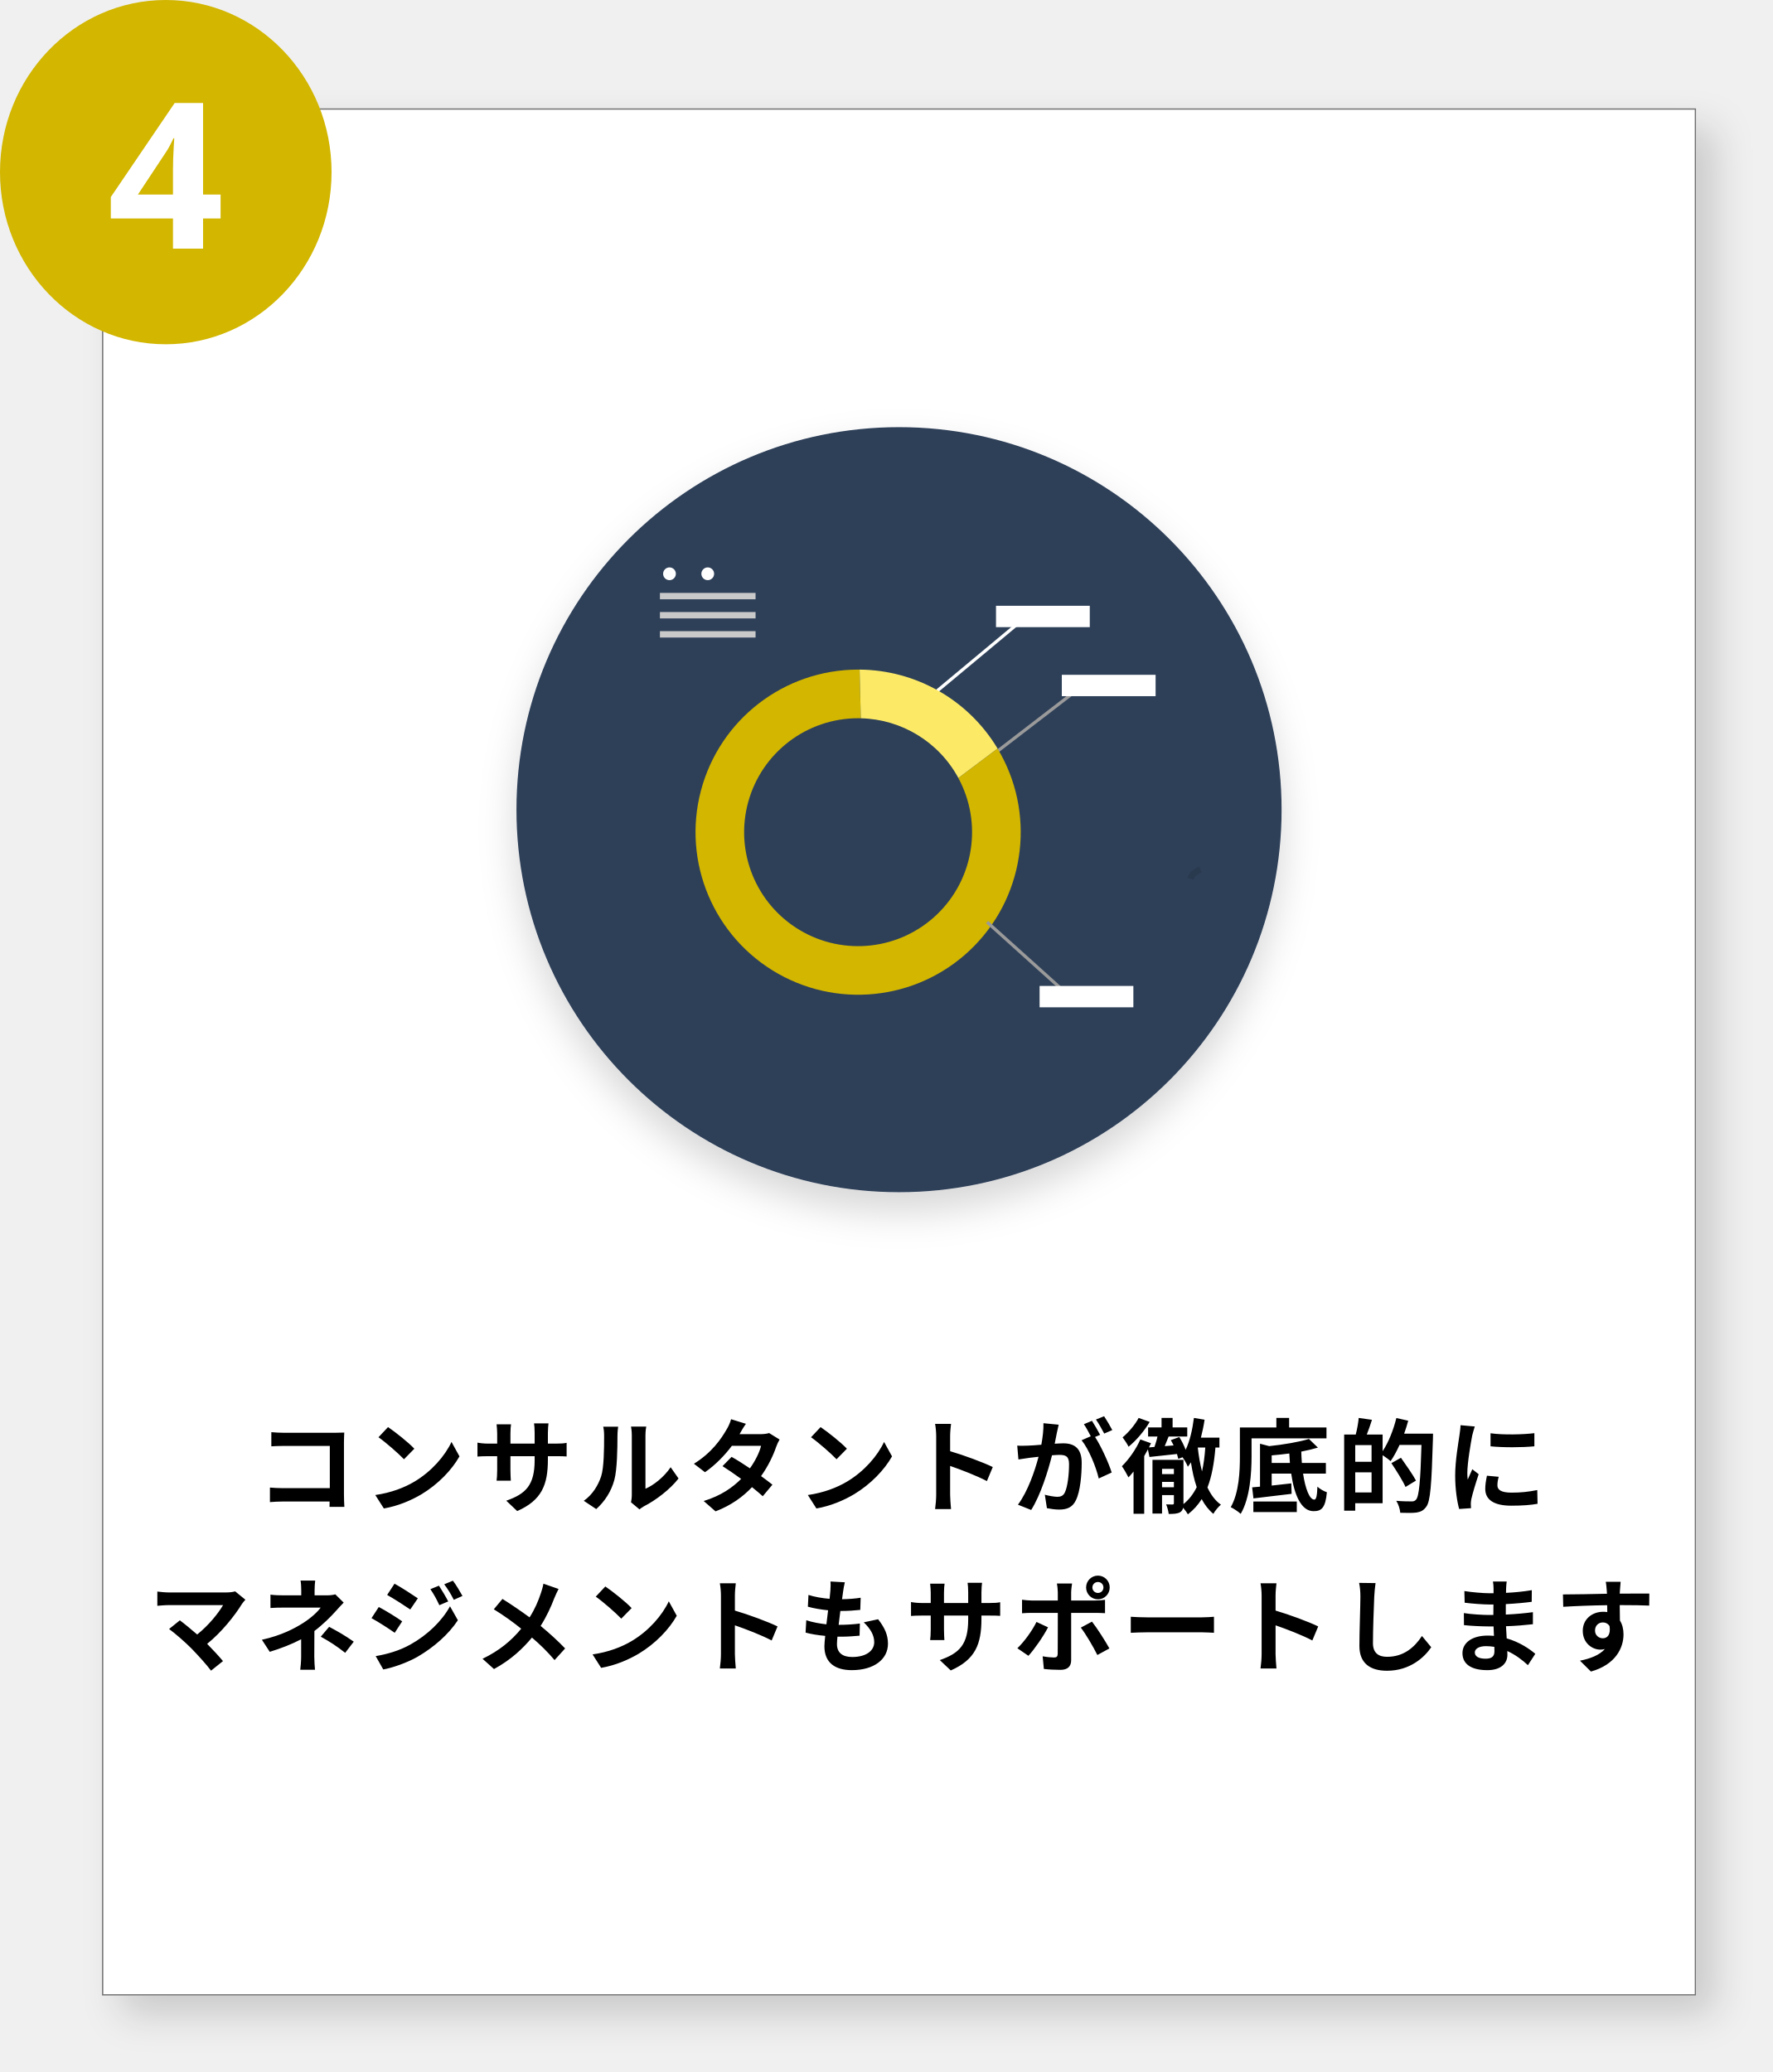
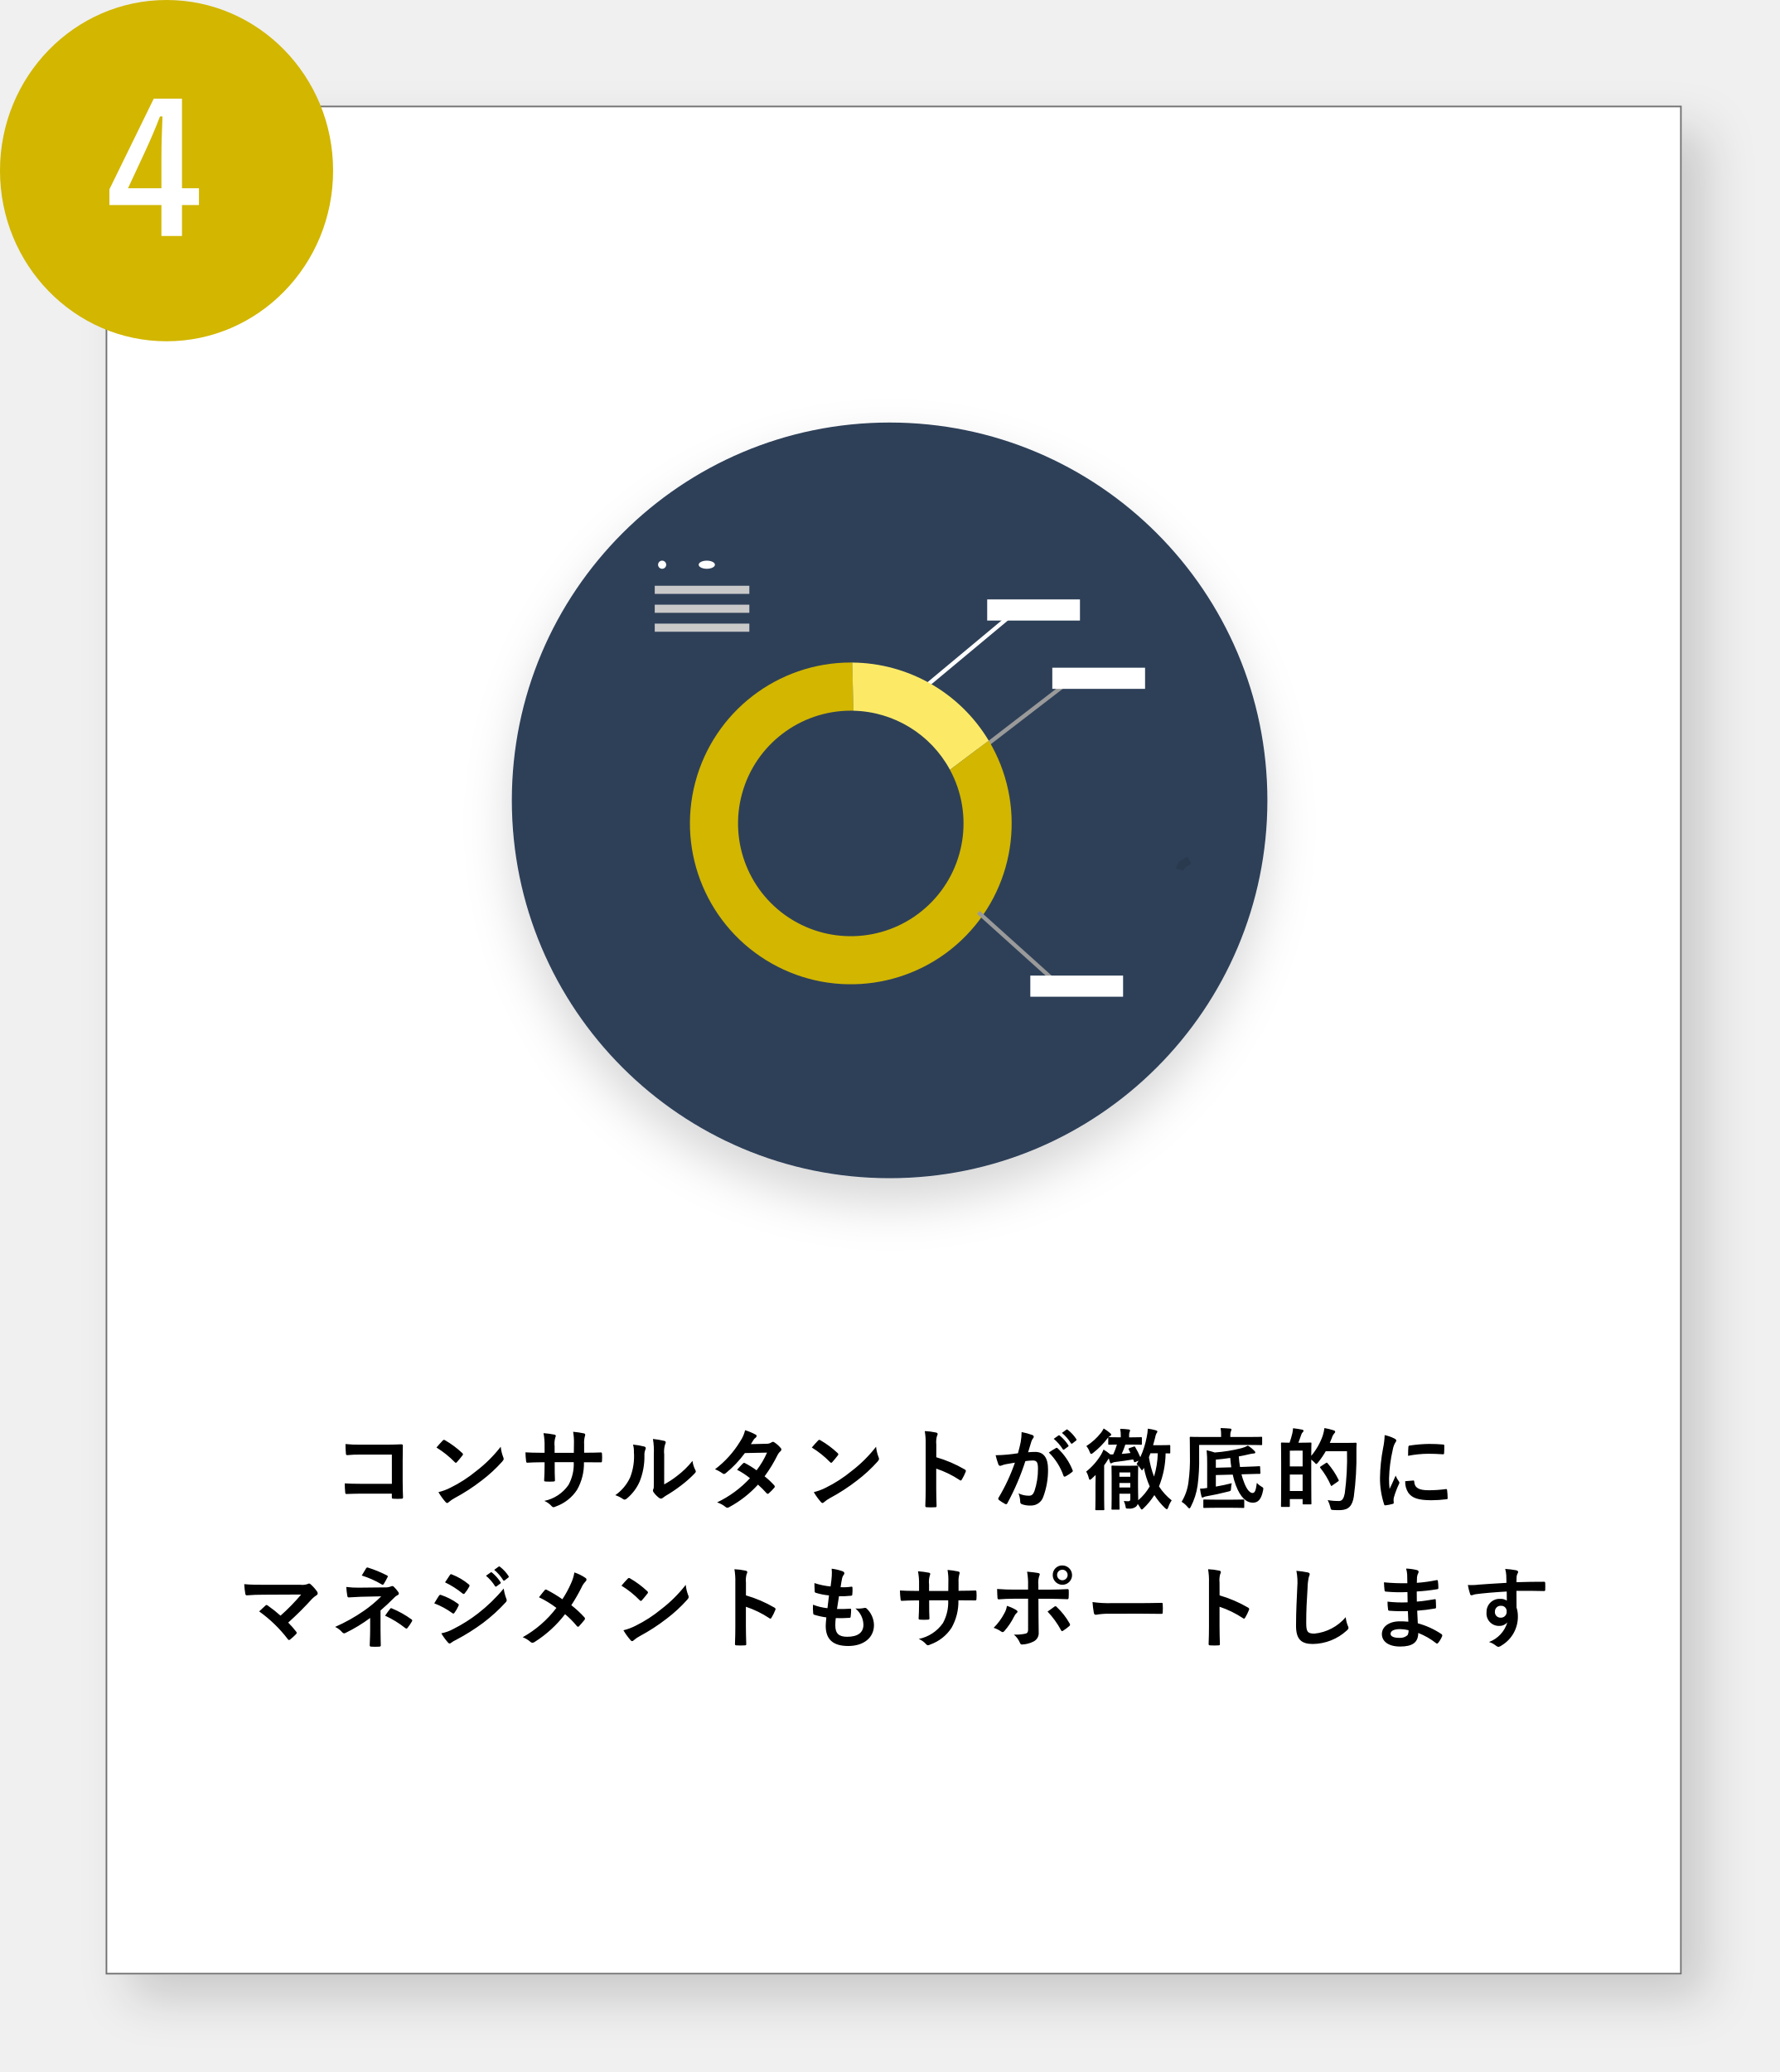
- <svg xmlns="http://www.w3.org/2000/svg" width="278" height="325" viewBox="0 0 278 325">
+ <svg xmlns="http://www.w3.org/2000/svg" width="219" height="255" viewBox="0 0 219 255">
  <defs>
-     <filter id="長方形_2176" x="10" y="11" width="268" height="314" filterUnits="userSpaceOnUse">
+     <filter id="長方形_2176" x="7" y="7" width="212" height="248" filterUnits="userSpaceOnUse">
      <feOffset dx="3" dy="3" input="SourceAlpha" />
      <feGaussianBlur stdDeviation="3" result="blur" />
      <feFlood flood-opacity="0.161" />
      <feComposite operator="in" in2="blur" />
      <feComposite in="SourceGraphic" />
    </filter>
-     <filter id="長方形_2125" x="72" y="61" width="138" height="138" filterUnits="userSpaceOnUse">
+     <filter id="長方形_2125" x="54" y="46" width="111" height="111" filterUnits="userSpaceOnUse">
      <feOffset dy="3" input="SourceAlpha" />
      <feGaussianBlur stdDeviation="3" result="blur-2" />
      <feFlood flood-opacity="0.161" />
      <feComposite operator="in" in2="blur-2" />
      <feComposite in="SourceGraphic" />
    </filter>
  </defs>
-   <g id="グループ_468" data-name="グループ 468" transform="translate(-3680 -3235)">
-     <g transform="matrix(1, 0, 0, 1, 3680, 3235)" filter="url(#長方形_2176)">
-       <g id="長方形_2176-2" data-name="長方形 2176" transform="translate(16 17)" fill="#fff" stroke="#707070" stroke-width="0.2">
-         <rect width="250" height="296" stroke="none" />
-         <rect x="0.1" y="0.1" width="249.8" height="295.8" fill="none" />
+   <g id="グループ_492" data-name="グループ 492" transform="translate(-921 -6132)">
+     <g transform="matrix(1, 0, 0, 1, 921, 6132)" filter="url(#長方形_2176)">
+       <g id="長方形_2176-2" data-name="長方形 2176" transform="translate(13 13)" fill="#fff" stroke="#707070" stroke-width="0.2">
+         <rect width="194" height="230" stroke="none" />
+         <rect x="0.1" y="0.1" width="193.8" height="229.8" fill="none" />
      </g>
    </g>
-     <g transform="matrix(1, 0, 0, 1, 3680, 3235)" filter="url(#長方形_2125)">
-       <rect id="長方形_2125-2" data-name="長方形 2125" width="120" height="120" rx="60" transform="translate(81 67)" fill="#2f3f59" />
+     <g transform="matrix(1, 0, 0, 1, 921, 6132)" filter="url(#長方形_2125)">
+       <rect id="長方形_2125-2" data-name="長方形 2125" width="93" height="93" rx="46.5" transform="translate(63 52)" fill="#2f3f59" />
    </g>
-     <g id="グループ_463" data-name="グループ 463" transform="translate(3680 3235)">
-       <ellipse id="楕円形_205" data-name="楕円形 205" cx="26" cy="27" rx="26" ry="27" transform="translate(0 0)" fill="#d2b600" />
+     <g id="グループ_463" data-name="グループ 463" transform="translate(921.237 6132)">
+       <ellipse id="楕円形_205" data-name="楕円形 205" cx="20.5" cy="21" rx="20.5" ry="21" transform="translate(-0.237)" fill="#d2b600" />
    </g>
-     <text id="_4" data-name="4" transform="translate(3706 3274)" fill="#fff" font-size="32" font-family="YuGo-Bold, YuGothic" font-weight="700" letter-spacing="0.12em">
-       <tspan x="-9.168" y="0">4</tspan>
-     </text>
-     <text id="コンサルタントが徹底的に_マネジメントもサポートします" data-name="コンサルタントが徹底的に マネジメントもサポートします" transform="translate(3821 3471)" font-size="16" font-family="YuGo-Bold, YuGothic" font-weight="700" letter-spacing="0.06em">
-       <tspan x="-100.96" y="0">コンサルタントが徹底的に</tspan>
-       <tspan x="-117.76" y="25">マネジメントもサポートします</tspan>
-     </text>
-     <path id="パス_1823" data-name="パス 1823" d="M347.5,503.86" transform="translate(3461.889 2855.718)" fill="none" stroke="#f2f2f2" stroke-miterlimit="10" stroke-width="2" />
-     <path id="パス_1824" data-name="パス 1824" d="M333.5,502.86" transform="translate(3474.457 2856.597)" fill="none" stroke="#f2f2f2" stroke-miterlimit="10" stroke-width="2" />
-     <path id="パス_1858" data-name="パス 1858" d="M911.175,601.24a7.455,7.455,0,0,0-1,.586.814.814,0,0,0-.132.108,1,1,0,0,0-.081.107,2,2,0,0,0-.341.681" transform="translate(2957.102 2770.129)" fill="none" stroke="#000" stroke-miterlimit="10" stroke-width="1" opacity="0.1" />
-     <path id="パス_1860" data-name="パス 1860" d="M268.445,254.4c-.121,0-.243,0-.365,0a15.373,15.373,0,1,0,13.529,8.058l-12.728,9.565Z" transform="translate(3549.005 3088.583)" fill="none" />
-     <line id="線_591" data-name="線 591" x1="13.944" y2="11.62" transform="translate(3826.683 3331.996)" fill="none" stroke="#fff" stroke-miterlimit="10" stroke-width="0.5" />
-     <line id="線_590" data-name="線 590" y1="11.62" x2="15.106" transform="translate(3834.817 3342.454)" fill="none" stroke="#9a9a9a" stroke-miterlimit="10" stroke-width="0.5" />
-     <rect id="長方形_2180" data-name="長方形 2180" width="14.707" height="3.351" transform="translate(3846.532 3340.846)" fill="#fff" />
-     <rect id="長方形_2181" data-name="長方形 2181" width="14.707" height="3.351" transform="translate(3836.209 3330.019)" fill="#fff" />
-     <path id="パス_1861" data-name="パス 1861" d="M252.9,230.393a17.874,17.874,0,1,1-15.72-9.364c.142,0,.283,0,.424.005l-.189-7.635c-.078,0-.156,0-.235,0a25.5,25.5,0,1,0,21.869,12.376Z" transform="translate(3577.399 3126.63)" fill="#d2b600" />
-     <path id="パス_1862" data-name="パス 1862" d="M365.371,230.406l6.149-4.621a25.489,25.489,0,0,0-21.634-12.373l.189,7.635A17.869,17.869,0,0,1,365.371,230.406Z" transform="translate(3464.93 3126.617)" fill="#fcea67" />
-     <line id="線_595" data-name="線 595" x2="11.62" y2="10.458" transform="translate(3834.817 3379.637)" fill="none" stroke="#9a9a9a" stroke-miterlimit="10" stroke-width="0.5" />
-     <rect id="長方形_2201" data-name="長方形 2201" width="14.707" height="3.351" transform="translate(3843.046 3389.649)" fill="#fff" />
-     <line id="線_596" data-name="線 596" x2="15" transform="translate(3783.5 3328.5)" fill="none" stroke="#c9c9c9" stroke-width="1" />
-     <line id="線_597" data-name="線 597" x2="15" transform="translate(3783.5 3331.5)" fill="none" stroke="#c9c9c9" stroke-width="1" />
-     <line id="線_598" data-name="線 598" x2="15" transform="translate(3783.5 3334.5)" fill="none" stroke="#c9c9c9" stroke-width="1" />
-     <circle id="楕円形_280" data-name="楕円形 280" cx="1" cy="1" r="1" transform="translate(3784 3324)" fill="#fff" />
-     <circle id="楕円形_281" data-name="楕円形 281" cx="1" cy="1" r="1" transform="translate(3790 3324)" fill="#fff" />
+     <path id="パス_1946" data-name="パス 1946" d="M3.4-16.852H-.077L-5.533-5.7v1.936h6.4V.044H3.4V-3.762h2.09V-5.83H3.4ZM.869-5.83H-3.245l2.068-4.444c.682-1.474,1.32-2.948,1.87-4.4H1C.935-12.98.869-11.308.869-9.526Z" transform="translate(940 6161)" fill="#fff" />
+     <path id="パス_1942" data-name="パス 1942" d="M-61.765-2.387h-3.773c-.869,0-1.507-.022-2.024-.055A10.429,10.429,0,0,0-67.507-1.3c.011.121.055.165.154.165.528-.011,1.111-.044,1.8-.044h3.784v.44c0,.165.033.176.209.187a7.107,7.107,0,0,0,.968,0c.154-.011.2-.044.2-.154-.011-.308-.044-1.188-.044-1.991V-5.324c0-.583.022-1.155.022-1.738.011-.143-.044-.187-.22-.187-.583.022-1.166.044-1.738.044h-3.267a15.736,15.736,0,0,1-1.837-.077c0,.363.022.88.055,1.177,0,.132.044.187.165.187a15.139,15.139,0,0,1,1.65-.066h3.839Zm5.489-4.466A11.644,11.644,0,0,1-54.032-5.06c.055.055.1.088.143.088s.077-.033.132-.088c.154-.165.517-.605.682-.825a.237.237,0,0,0,.066-.143c0-.044-.033-.088-.1-.154a11.47,11.47,0,0,0-2.1-1.562.293.293,0,0,0-.143-.055.206.206,0,0,0-.154.088C-55.715-7.491-56.034-7.15-56.276-6.853Zm.242,5.489a7.622,7.622,0,0,0,.88,1.221.285.285,0,0,0,.187.121.3.3,0,0,0,.2-.11,3.8,3.8,0,0,1,.737-.506A23.651,23.651,0,0,0-50.71-2.794a17.98,17.98,0,0,0,2.53-2.332c.121-.143.176-.231.176-.33a.538.538,0,0,0-.055-.209,4.91,4.91,0,0,1-.308-1.287A16.526,16.526,0,0,1-51.381-3.96a16.3,16.3,0,0,1-3.168,2.046A6.627,6.627,0,0,1-56.034-1.364ZM-38.1-6.215V-7.26a3.029,3.029,0,0,1,.088-.968.589.589,0,0,0,.044-.2c0-.088-.044-.143-.2-.176a10.224,10.224,0,0,0-1.287-.187,7.312,7.312,0,0,1,.1,1.507L-39.369-6.2h-2.365v-.8a2.756,2.756,0,0,1,.077-1.056.747.747,0,0,0,.066-.231c0-.077-.044-.132-.165-.154A10.679,10.679,0,0,0-43.1-8.624a7.645,7.645,0,0,1,.132,1.617v.8h-.33c-.847,0-1.562-.022-2.024-.055a9.87,9.87,0,0,0,.077,1.067c.011.143.044.209.132.209.341-.022,1.221-.055,1.815-.055h.33v.418c0,.693-.022,1.232-.055,1.8-.011.121.055.143.2.154a6.787,6.787,0,0,0,.946,0c.121-.011.2-.033.187-.154-.033-.583-.033-1.177-.033-1.826v-.4h2.343a5.323,5.323,0,0,1-.649,2.805A4.776,4.776,0,0,1-43-.286a2.539,2.539,0,0,1,.913.66c.088.088.143.121.209.121a.923.923,0,0,0,.308-.1,5.182,5.182,0,0,0,2.6-2.046,6.542,6.542,0,0,0,.847-3.388h.451c.539,0,1.21.011,1.584.011.154.011.176-.033.187-.176a5.729,5.729,0,0,0,0-.869c-.011-.121-.022-.187-.154-.176-.506.022-1.122.033-1.661.033Zm9.856.22a3.044,3.044,0,0,1,.1-1.221.7.7,0,0,0,.088-.275c0-.088-.055-.154-.2-.187a10.5,10.5,0,0,0-1.375-.231A8.783,8.783,0,0,1-29.524-6v3.443c0,.561.011.693-.066.836a.338.338,0,0,0-.044.165.439.439,0,0,0,.1.231,3.176,3.176,0,0,0,.66.671.469.469,0,0,0,.231.088.349.349,0,0,0,.22-.088,3.653,3.653,0,0,1,.319-.231A18.267,18.267,0,0,0-26.147-2.2a13.9,13.9,0,0,0,1.628-1.441c.121-.121.165-.2.165-.275A.548.548,0,0,0-24.42-4.1a3.171,3.171,0,0,1-.341-1.111,10.556,10.556,0,0,1-1.925,1.87,11.183,11.183,0,0,1-1.562,1.023Zm-3.839-1.221a2.959,2.959,0,0,1,.11.924,7.167,7.167,0,0,1-.462,3.113A5.461,5.461,0,0,1-34.265-.99a3.9,3.9,0,0,1,.935.462.374.374,0,0,0,.209.088.5.5,0,0,0,.286-.143,5.667,5.667,0,0,0,1.562-2.068,8.233,8.233,0,0,0,.594-3.234,1.587,1.587,0,0,1,.132-.748c.066-.154.044-.286-.143-.341A8.893,8.893,0,0,0-32.087-7.216Zm14.509-.055c.187-.286.253-.4.341-.55a.919.919,0,0,1,.231-.231.3.3,0,0,0,.132-.22A.193.193,0,0,0-17-8.448a6.927,6.927,0,0,0-1.287-.539,4.058,4.058,0,0,1-.594,1.353A12.272,12.272,0,0,1-21.989-4.18a4.583,4.583,0,0,1,.924.506.252.252,0,0,0,.176.077.394.394,0,0,0,.22-.1,13.283,13.283,0,0,0,2.354-2.475l2.728-.055a10.6,10.6,0,0,1-1.287,2.178,11.029,11.029,0,0,0-1.419-.88.286.286,0,0,0-.11-.044.208.208,0,0,0-.143.077c-.253.231-.484.517-.726.781A9.2,9.2,0,0,1-17.688-3.08,13.339,13.339,0,0,1-21.736-.1a3.125,3.125,0,0,1,1.045.561.33.33,0,0,0,.209.1.6.6,0,0,0,.275-.1A13.405,13.405,0,0,0-16.7-2.288a12.191,12.191,0,0,1,1.067,1.067.191.191,0,0,0,.121.066.229.229,0,0,0,.132-.055A6.761,6.761,0,0,0-14.7-1.9a.213.213,0,0,0,.066-.143A.217.217,0,0,0-14.7-2.2a9.779,9.779,0,0,0-1.188-1.111,17.169,17.169,0,0,0,1.617-2.662,1.38,1.38,0,0,1,.33-.418.282.282,0,0,0,.121-.209.269.269,0,0,0-.088-.2,3.564,3.564,0,0,0-.748-.671.379.379,0,0,0-.2-.088.322.322,0,0,0-.187.077,1.076,1.076,0,0,1-.6.165Zm7.5.418A11.644,11.644,0,0,1-7.832-5.06c.055.055.1.088.143.088s.077-.033.132-.088c.154-.165.517-.605.682-.825a.237.237,0,0,0,.066-.143c0-.044-.033-.088-.1-.154a11.47,11.47,0,0,0-2.1-1.562A.293.293,0,0,0-9.152-7.8a.206.206,0,0,0-.154.088C-9.515-7.491-9.834-7.15-10.076-6.853Zm.242,5.489a7.622,7.622,0,0,0,.88,1.221.285.285,0,0,0,.187.121.3.3,0,0,0,.2-.11,3.8,3.8,0,0,1,.737-.506A23.651,23.651,0,0,0-4.51-2.794,17.98,17.98,0,0,0-1.98-5.126c.121-.143.176-.231.176-.33a.538.538,0,0,0-.055-.209,4.91,4.91,0,0,1-.308-1.287A16.526,16.526,0,0,1-5.181-3.96,16.3,16.3,0,0,1-8.349-1.914,6.627,6.627,0,0,1-9.834-1.364ZM5.247-7.227a2.865,2.865,0,0,1,.077-1.034.579.579,0,0,0,.088-.253c0-.088-.055-.154-.209-.187a8.119,8.119,0,0,0-1.375-.176,8.393,8.393,0,0,1,.11,1.628v5.412c0,.7-.011,1.353-.044,2.167,0,.132.055.165.209.165a7.269,7.269,0,0,0,.979,0c.154,0,.209-.033.2-.165-.022-.792-.044-1.441-.044-2.156V-4.257A12.183,12.183,0,0,1,8.129-2.849a.169.169,0,0,0,.121.055c.055,0,.1-.044.143-.121a6.465,6.465,0,0,0,.473-.957c.055-.143,0-.22-.121-.286a15.516,15.516,0,0,0-3.5-1.5Zm14.454-.7a5.458,5.458,0,0,1,1.111,1.276A.115.115,0,0,0,21-6.622l.462-.341a.111.111,0,0,0,.033-.176,5.063,5.063,0,0,0-1.045-1.177c-.066-.055-.11-.066-.165-.022Zm1.012-.726a5.2,5.2,0,0,1,1.1,1.265A.113.113,0,0,0,22-7.359l.44-.341a.127.127,0,0,0,.033-.2,4.594,4.594,0,0,0-1.045-1.133c-.066-.055-.1-.066-.165-.022ZM15.3-6.149c-.429.066-.836.121-1.3.165-.484.044-.968.077-1.452.077a10.05,10.05,0,0,0,.341,1.133.241.241,0,0,0,.352.143,3.232,3.232,0,0,1,.605-.176c.3-.055.649-.121,1.078-.187A23.2,23.2,0,0,1,12.914-.682a.2.2,0,0,0-.044.121.226.226,0,0,0,.088.165,5,5,0,0,0,.759.484A.18.18,0,0,0,14-.011a30.379,30.379,0,0,0,2.211-5.17,7.286,7.286,0,0,1,.924-.077c.484,0,.627.242.627,1.012a8.5,8.5,0,0,1-.429,2.739c-.176.451-.341.583-.7.583a2.927,2.927,0,0,1-1.265-.286,3.143,3.143,0,0,1,.209,1.023.294.294,0,0,0,.2.308,2.915,2.915,0,0,0,1.144.165A1.575,1.575,0,0,0,18.4-.748,9.372,9.372,0,0,0,19-4.191c0-1.408-.55-2.123-1.573-2.123a8.406,8.406,0,0,0-.88.044c.143-.462.253-.869.4-1.32a1.392,1.392,0,0,1,.22-.418.229.229,0,0,0,.077-.165.232.232,0,0,0-.176-.22,8.051,8.051,0,0,0-1.32-.363,7.487,7.487,0,0,1-.11,1.221C15.554-7.161,15.477-6.776,15.3-6.149Zm3.8-.088a7.446,7.446,0,0,1,1.8,2.849c.033.132.143.143.253.088a4.489,4.489,0,0,0,.825-.55.157.157,0,0,0,.044-.22A7.362,7.362,0,0,0,20.2-6.743c-.077-.077-.132-.1-.209-.055A9.328,9.328,0,0,0,19.1-6.237Zm10.142-.979c.847,0,1.122.022,1.188.022.11,0,.121-.011.121-.121v-.693c0-.11-.011-.121-.121-.121-.066,0-.341.022-1.188.022h-.264v-.2a1.218,1.218,0,0,1,.055-.451.469.469,0,0,0,.066-.2c0-.055-.066-.11-.176-.121a9.47,9.47,0,0,0-1.045-.077,3.828,3.828,0,0,1,.077.88v.165H27.72c-.847,0-1.122-.022-1.188-.022a.244.244,0,0,0-.1.011,1.434,1.434,0,0,1,.22-.165.172.172,0,0,0,.121-.154c0-.077-.055-.121-.143-.2A5.144,5.144,0,0,0,25.85-9.2a3.29,3.29,0,0,1-.319.517,7.356,7.356,0,0,1-1.815,1.65,2.226,2.226,0,0,1,.407.715c.066.165.11.253.187.253a.478.478,0,0,0,.242-.132,9.729,9.729,0,0,0,1.771-1.793l.1-.121a.273.273,0,0,0-.011.1v.693c0,.11.011.121.121.121.055,0,.3-.011.946-.022a8.628,8.628,0,0,1-.451,1.21C26.917-6,26.8-6,26.664-6L26.6-6.061a5.275,5.275,0,0,0-.77-.539,4.938,4.938,0,0,1-.286.594,7.722,7.722,0,0,1-1.848,2.112,2.713,2.713,0,0,1,.319.792c.044.154.077.22.132.22s.121-.044.231-.143c.165-.143.33-.3.484-.451-.011.418-.022.891-.022,1.243V-.616c0,.88-.022,1.3-.022,1.353,0,.11.011.121.121.121h.869c.11,0,.121-.011.121-.121,0-.055-.022-.473-.022-1.353V-4.664c.165-.231.319-.451.451-.671l.121-.187c.044.143.077.3.132.451.033.11.066.165.143.165a.313.313,0,0,0,.154-.066,1.052,1.052,0,0,1,.418-.11c.759-.088,1.441-.187,2.156-.308l.088.242c.044.11.066.132.209.066l.363-.154c-.077.143-.154.286-.242.429a2.234,2.234,0,0,1,.484.55c.088.132.132.2.187.2s.1-.077.176-.209a.386.386,0,0,1,.055-.088,10.275,10.275,0,0,0,.715,2.288A6.516,6.516,0,0,1,30.1-.363V-.484c0-.352-.022-.946-.022-1.452V-3.179c0-.836.022-1.265.022-1.331,0-.11-.011-.121-.121-.121-.077,0-.3.022-1,.022H27.929c-.7,0-.924-.022-1-.022-.11,0-.121.011-.121.121,0,.066.022.44.022,1.243V-.55c0,.814-.022,1.155-.022,1.221,0,.11.011.121.121.121h.759c.11,0,.121-.011.121-.121,0-.066-.022-.44-.022-1.243v-.594h1.342V-.55c0,.231-.055.308-.253.308a4.9,4.9,0,0,1-.55-.033,2.551,2.551,0,0,1,.209.638c.044.3.044.3.385.3a1.268,1.268,0,0,0,.913-.242.739.739,0,0,0,.209-.33,4.33,4.33,0,0,1,.286.44c.088.165.143.242.209.242s.121-.055.209-.143A8.714,8.714,0,0,0,32.087-1,9.11,9.11,0,0,0,33.407.605c.1.088.165.132.22.132s.11-.066.165-.22a3.371,3.371,0,0,1,.429-.869,7.092,7.092,0,0,1-1.562-1.716,11.363,11.363,0,0,0,.814-4.07c.286,0,.407.011.451.011.11,0,.121-.011.121-.121V-7.04c0-.11-.011-.121-.121-.121-.066,0-.308.022-1.122.022h-.869c.088-.319.176-.627.253-.946a1.558,1.558,0,0,1,.165-.517.417.417,0,0,0,.11-.22c0-.066-.077-.121-.2-.154a6.7,6.7,0,0,0-.979-.2,5.95,5.95,0,0,1-.132,1.012,10.5,10.5,0,0,1-.792,2.5,10.1,10.1,0,0,0-.627-1.243C29.678-7,29.656-7,29.546-6.963l-.517.176c-.121.044-.154.088-.088.2.066.132.143.264.209.407-.385.044-.748.088-1.078.11a9.912,9.912,0,0,0,.44-1.144Zm3.267,1.067a10.738,10.738,0,0,1-.462,2.871,11.283,11.283,0,0,1-.627-2.387c.066-.154.132-.319.187-.484ZM27.786-1.936v-.55h1.342v.55Zm1.342-1.848v.528H27.786v-.528Zm10.527.319,2.079-.055a9.31,9.31,0,0,0,.385,1.32c.561,1.485,1.287,2.134,2.09,2.134.616,0,1.023-.352,1.254-1.485.066-.341.066-.341-.231-.517A2.3,2.3,0,0,1,44.7-2.5c-.11.858-.22,1.243-.528,1.243-.286,0-.682-.352-1.023-1.254a8.34,8.34,0,0,1-.341-1.045l.77-.022c.968-.033,1.32-.033,1.43-.033s.132-.011.132-.121l-.033-.693c0-.121-.011-.132-.121-.132s-.462.044-1.43.066l-.924.033a12.787,12.787,0,0,1-.154-1.3c.451-.077.891-.176,1.309-.275a2.7,2.7,0,0,1,.55-.088c.11,0,.176-.066.176-.121,0-.077-.033-.121-.121-.209a4.007,4.007,0,0,0-.792-.638,3.5,3.5,0,0,1-.8.319,19.278,19.278,0,0,1-3.278.528,8.473,8.473,0,0,0-1-.275,14.933,14.933,0,0,1,.066,1.7V-1.87h-.066a4.4,4.4,0,0,1-.814.077,7.259,7.259,0,0,0,.176.946c.022.1.055.154.121.154a.278.278,0,0,0,.165-.066,1.563,1.563,0,0,1,.363-.1C39.3-.99,40.3-1.21,41.162-1.43c.341-.088.341-.077.363-.407a3.589,3.589,0,0,1,.088-.627c-.539.143-1.265.3-1.958.418Zm0-.9v-1c.583-.044,1.177-.121,1.771-.209q.05.611.132,1.155ZM37.6-7.172h6.171c1.034,0,1.4.022,1.463.022.11,0,.121-.011.121-.121v-.792c0-.1-.011-.11-.121-.11-.066,0-.429.022-1.463.022H41.437v-.242a1.116,1.116,0,0,1,.077-.473.514.514,0,0,0,.066-.209c0-.055-.066-.1-.176-.11-.374-.033-.759-.055-1.166-.066a4.519,4.519,0,0,1,.066.891v.209H38.038c-1.045,0-1.408-.022-1.474-.022-.11,0-.121.011-.121.11,0,.066.022.726.022,2.189a20.927,20.927,0,0,1-.176,3.245,6.068,6.068,0,0,1-.847,2.453,3.039,3.039,0,0,1,.737.638c.1.121.165.176.22.176s.1-.066.176-.209a8.306,8.306,0,0,0,.836-2.618A23.322,23.322,0,0,0,37.6-5.7ZM41.7.561c.946,0,1.265.022,1.331.022.11,0,.121-.011.121-.121v-.8c0-.11-.011-.121-.121-.121-.066,0-.385.022-1.331.022H39.567c-.946,0-1.265-.022-1.331-.022-.11,0-.121.011-.121.121v.8c0,.11.011.121.121.121.066,0,.385-.022,1.331-.022Zm8.118-8.008c.132-.341.253-.715.374-1.045a.61.61,0,0,1,.154-.242c.077-.066.1-.1.1-.176s-.055-.121-.154-.143c-.33-.066-.737-.132-1.133-.176a4.783,4.783,0,0,1-.088.627,11.136,11.136,0,0,1-.341,1.155c-.638,0-.869-.022-.935-.022-.11,0-.121.011-.121.121,0,.077.022.605.022,2.519v1.9c0,2.673-.022,3.19-.022,3.256,0,.121.011.132.121.132h.836c.121,0,.132-.011.132-.132V-.506h1.573V.022c0,.11.011.121.121.121H51.3c.11,0,.121-.011.121-.121,0-.066-.022-.55-.022-3.113V-5.368a3.715,3.715,0,0,1,.385.341c.121.132.176.2.231.2s.121-.066.231-.2A10.479,10.479,0,0,0,53.185-6.4H55.8a32.827,32.827,0,0,1-.275,5.181c-.11.583-.3.946-.693.946a7.628,7.628,0,0,1-1.408-.11,4,4,0,0,1,.319.847c.077.352.077.352.4.374.286.022.594.011.836.011C56.012.825,56.463.3,56.639-.825A36.291,36.291,0,0,0,56.958-6.4c0-.308,0-.605.022-.913,0-.11-.022-.132-.132-.132-.066,0-.319.022-1.111.022H53.68c.088-.2.176-.4.253-.605a1.437,1.437,0,0,1,.3-.561c.1-.1.11-.132.11-.22s-.088-.132-.231-.176a7.92,7.92,0,0,0-1.089-.264,5.573,5.573,0,0,1-.209.935A8.032,8.032,0,0,1,51.4-5.83c0-1.078.022-1.463.022-1.518,0-.11-.011-.121-.121-.121-.077,0-.33.022-1.111.022ZM48.763-1.5V-3.531h1.573V-1.5Zm1.573-4.972v1.947H48.763V-6.468Zm2.255,1.925c-.132.088-.143.11-.077.2A9.657,9.657,0,0,1,53.8-2.222c.022.066.044.1.077.1s.055-.022.11-.066l.682-.473c.132-.088.143-.121.088-.231A9.23,9.23,0,0,0,53.4-4.928c-.044-.044-.066-.066-.088-.066a.275.275,0,0,0-.121.055Zm7.843-3.839a8.875,8.875,0,0,1-.2,1.639,21,21,0,0,0-.374,3.608A10.312,10.312,0,0,0,60.368.143c.022.077.066.132.143.121a5.46,5.46,0,0,0,.9-.176c.1-.022.143-.066.143-.143s-.022-.176-.022-.308A1.249,1.249,0,0,1,61.567-.7a10.753,10.753,0,0,1,.627-1.661.3.3,0,0,0,.055-.176.438.438,0,0,0-.077-.165,2.856,2.856,0,0,1-.385-.693c-.319.77-.517,1.133-.748,1.639a10.607,10.607,0,0,1-.066-1.287A17.824,17.824,0,0,1,61.435-6.6a2.6,2.6,0,0,1,.264-.781c.143-.22.165-.253.165-.33,0-.1-.066-.165-.253-.264A4.868,4.868,0,0,0,60.434-8.382Zm2.53,5.676a2.424,2.424,0,0,0,.385,1.43c.473.649,1.232.913,2.86.913A14.769,14.769,0,0,0,68-.484c.187-.022.187-.033.187-.165a8.149,8.149,0,0,0-.066-.946c-.022-.143-.044-.154-.154-.143a15.768,15.768,0,0,1-2.1.143c-1.2,0-1.727-.275-1.793-1.034,0-.121-.022-.176-.11-.165Zm.352-3.124a13.448,13.448,0,0,1,2.5-.253c.561,0,1.133.022,1.793.066.1.011.132-.033.143-.132.022-.308.022-.605.022-.935,0-.11-.022-.132-.253-.143-.462-.044-.968-.066-1.628-.066a17.563,17.563,0,0,0-2.387.2c-.11.022-.143.055-.154.187C63.327-6.721,63.327-6.446,63.316-5.83ZM-77.539,10.037c-.759,0-1.65,0-2.4-.077a10.132,10.132,0,0,0,.132,1.177c.022.132.055.2.2.2.594-.055,1.408-.077,2.046-.077l4.631-.022a24.655,24.655,0,0,1-2.541,2.6A17.185,17.185,0,0,0-77.033,12.6a.331.331,0,0,0-.154-.077.232.232,0,0,0-.121.055c-.2.176-.572.528-.792.737a16.489,16.489,0,0,1,3.531,3.421q.066.1.132.1a.293.293,0,0,0,.143-.055,8.085,8.085,0,0,0,.715-.649.265.265,0,0,0,.1-.176.249.249,0,0,0-.077-.165,11.721,11.721,0,0,0-.968-1.1,39.326,39.326,0,0,0,2.959-2.948,3.272,3.272,0,0,1,.528-.418.273.273,0,0,0,.143-.231.467.467,0,0,0-.088-.242,5.073,5.073,0,0,0-.792-.88.271.271,0,0,0-.187-.088.328.328,0,0,0-.154.055,2.023,2.023,0,0,1-.913.1ZM-63.162,13.2c.594-.506,1.177-1.056,1.738-1.628a1.174,1.174,0,0,1,.352-.253q.165-.066.165-.2a.351.351,0,0,0-.066-.187,4.3,4.3,0,0,0-.55-.649.247.247,0,0,0-.187-.088.37.37,0,0,0-.165.044,1.778,1.778,0,0,1-.781.121l-3.19.033a10.712,10.712,0,0,1-1.529-.088,9.627,9.627,0,0,0,.121,1.078c.022.143.066.209.187.209.451-.033.858-.055,1.452-.077l2.541-.055a15.273,15.273,0,0,1-2.134,1.782,20.867,20.867,0,0,1-3.542,1.98,2.567,2.567,0,0,1,.88.671.3.3,0,0,0,.22.121.446.446,0,0,0,.187-.055,19.031,19.031,0,0,0,3.025-1.837v1.419c0,.913-.055,1.65-.055,1.958,0,.11.077.154.209.154a6.788,6.788,0,0,0,.946,0c.132,0,.209-.044.209-.143,0-.275-.033-1-.033-1.98Zm-2.31-4.3a11.32,11.32,0,0,1,2.453,1.089.2.2,0,0,0,.121.044c.055,0,.1-.033.143-.11a9.256,9.256,0,0,0,.451-.814A.178.178,0,0,0-62.26,9c0-.044-.044-.077-.121-.121a14.986,14.986,0,0,0-2.332-.957c-.11-.033-.165,0-.231.1C-65.054,8.189-65.252,8.552-65.472,8.9Zm2.871,4.939a12.213,12.213,0,0,1,2.475,1.518.331.331,0,0,0,.154.077.188.188,0,0,0,.132-.088,6.284,6.284,0,0,0,.539-.792.262.262,0,0,0,.044-.132c0-.055-.033-.088-.1-.132a11.711,11.711,0,0,0-2.4-1.342c-.11-.044-.143-.055-.22.044C-62.117,13.161-62.359,13.491-62.6,13.843Zm6.05-1.518a9.645,9.645,0,0,1,2.222,1.2.213.213,0,0,0,.132.066c.044,0,.088-.044.143-.11a4.479,4.479,0,0,0,.484-.836.326.326,0,0,0,.044-.121c0-.066-.044-.11-.121-.165a7.634,7.634,0,0,0-2.112-1.078c-.1-.022-.154.033-.209.11C-56.1,11.566-56.276,11.885-56.551,12.325ZM-55.22,9.74a10.638,10.638,0,0,1,2.134,1.353.283.283,0,0,0,.165.077.122.122,0,0,0,.11-.066,4.708,4.708,0,0,0,.561-.825.266.266,0,0,0,.044-.143.174.174,0,0,0-.088-.143,7.478,7.478,0,0,0-2.068-1.221c-.132-.066-.2-.044-.275.088C-54.824,9.146-55.033,9.454-55.22,9.74Zm-.462,6.27a6.947,6.947,0,0,0,.814,1.122.283.283,0,0,0,.22.132.244.244,0,0,0,.176-.088,3.614,3.614,0,0,1,.638-.374,25.538,25.538,0,0,0,3.289-2.068,20.494,20.494,0,0,0,2.794-2.541.342.342,0,0,0,.121-.253.538.538,0,0,0-.055-.209A5.493,5.493,0,0,1-48,10.5a20.017,20.017,0,0,1-3.168,3.069,18.426,18.426,0,0,1-3.014,1.9A5.086,5.086,0,0,1-55.682,16.01Zm5.5-7.084A5.458,5.458,0,0,1-49.071,10.2a.115.115,0,0,0,.187.033l.462-.341a.111.111,0,0,0,.033-.176,5.063,5.063,0,0,0-1.045-1.177c-.066-.055-.11-.066-.165-.022ZM-49.17,8.2a5.2,5.2,0,0,1,1.1,1.265.113.113,0,0,0,.187.033l.44-.341a.127.127,0,0,0,.033-.2,4.594,4.594,0,0,0-1.045-1.133c-.066-.055-.1-.066-.165-.022Zm8.393,3.619a16.391,16.391,0,0,0-1.914-1.155.313.313,0,0,0-.132-.044.153.153,0,0,0-.11.055c-.143.154-.407.495-.726.9a12.068,12.068,0,0,1,2.145,1.309,13.438,13.438,0,0,1-4.147,3.608,3.2,3.2,0,0,1,.99.605.309.309,0,0,0,.209.077.5.5,0,0,0,.253-.088,14.438,14.438,0,0,0,3.762-3.432,11.246,11.246,0,0,1,1.441,1.452c.055.066.1.1.154.1a.17.17,0,0,0,.132-.077c.231-.253.451-.495.671-.781a.293.293,0,0,0,.055-.143.238.238,0,0,0-.066-.154,12.784,12.784,0,0,0-1.617-1.5,21.6,21.6,0,0,0,1.254-2.178,2.4,2.4,0,0,1,.495-.737.324.324,0,0,0,.121-.242.23.23,0,0,0-.11-.187A5.375,5.375,0,0,0-39.3,8.519a5.117,5.117,0,0,1-.418,1.353A13.026,13.026,0,0,1-40.777,11.819Zm7.271-1.672a11.644,11.644,0,0,1,2.244,1.793c.055.055.1.088.143.088s.077-.033.132-.088c.154-.165.517-.605.682-.825a.237.237,0,0,0,.066-.143c0-.044-.033-.088-.1-.154a11.47,11.47,0,0,0-2.1-1.562.293.293,0,0,0-.143-.055.206.206,0,0,0-.154.088C-32.945,9.509-33.264,9.85-33.506,10.147Zm.242,5.489a7.622,7.622,0,0,0,.88,1.221.285.285,0,0,0,.187.121.3.3,0,0,0,.2-.11,3.8,3.8,0,0,1,.737-.506,23.651,23.651,0,0,0,3.322-2.156,17.98,17.98,0,0,0,2.53-2.332c.121-.143.176-.231.176-.33a.538.538,0,0,0-.055-.209,4.91,4.91,0,0,1-.308-1.287,16.526,16.526,0,0,1-3.014,2.992,16.3,16.3,0,0,1-3.168,2.046A6.627,6.627,0,0,1-33.264,15.636Zm15.081-5.863a2.865,2.865,0,0,1,.077-1.034.579.579,0,0,0,.088-.253c0-.088-.055-.154-.209-.187A8.119,8.119,0,0,0-19.6,8.123a8.394,8.394,0,0,1,.11,1.628v5.412c0,.7-.011,1.353-.044,2.167,0,.132.055.165.209.165a7.269,7.269,0,0,0,.979,0c.154,0,.209-.033.2-.165-.022-.792-.044-1.441-.044-2.156V12.743A12.183,12.183,0,0,1-15.3,14.151a.169.169,0,0,0,.121.055c.055,0,.1-.044.143-.121a6.465,6.465,0,0,0,.473-.957c.055-.143,0-.22-.121-.286a15.516,15.516,0,0,0-3.5-1.5ZM-7.128,14.14c.561.011,1.133.011,1.683-.033.11,0,.143-.044.154-.176a7.413,7.413,0,0,0,.055-.825c0-.1-.033-.143-.176-.121-.528.033-.979.044-1.562.033.066-.44.176-1.188.242-1.573a10.845,10.845,0,0,0,1.463-.055c.132-.011.176-.044.176-.165a5.135,5.135,0,0,0,.022-.825c0-.077-.033-.132-.11-.132a6.27,6.27,0,0,1-1.353.066c.055-.407.121-.781.176-1.034a1.078,1.078,0,0,1,.2-.473.322.322,0,0,0,.088-.209c0-.1-.088-.2-.242-.253a6.539,6.539,0,0,0-1.32-.308,5.173,5.173,0,0,1,.011.924c-.022.33-.055.627-.143,1.265a8.942,8.942,0,0,1-1.991-.418c0,.4.022.759.033,1.023,0,.1.044.154.176.187a7.692,7.692,0,0,0,1.584.308c-.044.451-.132,1.166-.187,1.573a6.878,6.878,0,0,1-1.782-.429,6.357,6.357,0,0,0,.022,1.023c.011.132.044.187.121.209a8.666,8.666,0,0,0,1.5.33c-.044.495-.077.8-.077,1.034,0,1.606.825,2.486,2.772,2.486,1.892,0,3.168-1.012,3.168-2.574a2.867,2.867,0,0,0-.935-2.068.252.252,0,0,0-.231-.044,3.509,3.509,0,0,1-1.122.066,2.648,2.648,0,0,1,.99,2c0,.99-.715,1.485-2,1.485-1.023,0-1.463-.4-1.463-1.408A6.777,6.777,0,0,1-7.128,14.14ZM7.986,10.785V9.74a3.029,3.029,0,0,1,.088-.968.589.589,0,0,0,.044-.2c0-.088-.044-.143-.2-.176a10.224,10.224,0,0,0-1.287-.187,7.313,7.313,0,0,1,.1,1.507L6.721,10.8H4.356v-.8a2.756,2.756,0,0,1,.077-1.056A.747.747,0,0,0,4.5,8.706c0-.077-.044-.132-.165-.154a10.679,10.679,0,0,0-1.342-.176,7.645,7.645,0,0,1,.132,1.617v.8h-.33c-.847,0-1.562-.022-2.024-.055a9.87,9.87,0,0,0,.077,1.067c.011.143.044.209.132.209.341-.022,1.221-.055,1.815-.055h.33v.418c0,.693-.022,1.232-.055,1.8-.011.121.055.143.2.154a6.787,6.787,0,0,0,.946,0c.121-.011.2-.033.187-.154-.033-.583-.033-1.177-.033-1.826v-.4H6.71a5.323,5.323,0,0,1-.649,2.805,4.776,4.776,0,0,1-2.97,1.947,2.539,2.539,0,0,1,.913.66c.088.088.143.121.209.121a.923.923,0,0,0,.308-.1,5.182,5.182,0,0,0,2.6-2.046,6.542,6.542,0,0,0,.847-3.388h.451c.539,0,1.21.011,1.584.011.154.011.176-.033.187-.176a5.729,5.729,0,0,0,0-.869c-.011-.121-.022-.187-.154-.176-.506.022-1.122.033-1.661.033Zm8.558-.154H14.8c-.561,0-1.232-.011-2.068-.077,0,.363.033.858.044,1.056,0,.132.044.22.143.22.517-.044,1.276-.077,1.9-.077h1.727v3.8c0,.286-.077.407-.253.484a5.477,5.477,0,0,1-1.5.132,2.572,2.572,0,0,1,.737.99c.066.165.132.231.264.231a3.415,3.415,0,0,0,1.408-.363,1.145,1.145,0,0,0,.649-1.133c0-.858-.022-1.331-.022-1.914l-.011-2.222h1.3c.748,0,1.584.033,2.266.055.11.011.143-.066.154-.209a7.444,7.444,0,0,0,.011-.858c0-.121-.044-.187-.143-.176-.539.022-1.287.066-2.244.066H17.809v-.583a2.558,2.558,0,0,1,.11-1.1c.11-.209.088-.319-.132-.363-.275-.055-.847-.121-1.364-.165a8.48,8.48,0,0,1,.121,1.694Zm-2.607,2a2.437,2.437,0,0,1-.3.891,7.346,7.346,0,0,1-1.331,1.815,3.209,3.209,0,0,1,.935.462c.165.11.253.077.385-.066A8.473,8.473,0,0,0,14.85,13.9a1.033,1.033,0,0,1,.275-.374c.2-.154.132-.264-.044-.385A5.124,5.124,0,0,0,13.937,12.633Zm5,.7a10.667,10.667,0,0,1,1.672,2.31c.077.143.132.121.253.044a6.114,6.114,0,0,0,.737-.55c.121-.1.154-.176.055-.341a8.482,8.482,0,0,0-1.573-2.013.191.191,0,0,0-.308-.044C19.525,12.93,19.239,13.117,18.942,13.337Zm1.826-5.676A1.16,1.16,0,0,0,19.58,8.838a1.188,1.188,0,1,0,1.188-1.177Zm0,.528a.649.649,0,1,1-.649.649A.63.63,0,0,1,20.768,8.189Zm9.7,5.412c.814,0,1.628.011,2.453.022.154.011.2-.033.2-.165a8.108,8.108,0,0,0,0-1.034c0-.132-.033-.165-.2-.154-.847.011-1.694.033-2.53.033H26.851a14.132,14.132,0,0,1-2.376-.132A11.938,11.938,0,0,0,24.64,13.5c.033.165.121.231.253.231A8.8,8.8,0,0,1,26.51,13.6Zm9.647-3.828a2.865,2.865,0,0,1,.077-1.034.579.579,0,0,0,.088-.253c0-.088-.055-.154-.209-.187A8.119,8.119,0,0,0,38.7,8.123a8.393,8.393,0,0,1,.11,1.628v5.412c0,.7-.011,1.353-.044,2.167,0,.132.055.165.209.165a7.269,7.269,0,0,0,.979,0c.154,0,.209-.033.2-.165-.022-.792-.044-1.441-.044-2.156V12.743A12.183,12.183,0,0,1,43,14.151a.169.169,0,0,0,.121.055c.055,0,.1-.044.143-.121a6.465,6.465,0,0,0,.473-.957c.055-.143,0-.22-.121-.286a15.516,15.516,0,0,0-3.5-1.5Zm9.46-1.452a7.313,7.313,0,0,1,.11,2.013c-.055,1.32-.154,2.9-.154,4.752,0,1.683.66,2.244,2.068,2.244a6.284,6.284,0,0,0,4.169-1.65c.176-.154.22-.242.22-.341a.723.723,0,0,0-.088-.264,3.824,3.824,0,0,1-.253-1.045,5.8,5.8,0,0,1-3.85,2.024c-.88,0-1.012-.253-1.012-1.364,0-1.441.055-2.563.165-4.257a6.593,6.593,0,0,1,.154-1.342,1.067,1.067,0,0,0,.11-.363c0-.11-.077-.165-.264-.209A11.377,11.377,0,0,0,49.577,8.321ZM63.349,14.58c-.517-.044-.781-.044-1.056-.044-1.331,0-2.2.671-2.2,1.562,0,.913.814,1.54,2.244,1.54,1.507,0,2.222-.484,2.233-1.672a8.728,8.728,0,0,1,2.189,1.254.169.169,0,0,0,.121.055.162.162,0,0,0,.143-.088,3.309,3.309,0,0,0,.484-.814c.033-.132.033-.165-.077-.264a9.808,9.808,0,0,0-2.915-1.331c-.033-.506-.055-1.045-.077-1.551a19.923,19.923,0,0,0,2.156-.264c.121-.011.165-.044.165-.154,0-.33-.022-.693-.033-.9-.011-.1-.044-.121-.176-.088-.792.121-1.32.231-2.156.286,0-.4-.011-.8-.011-1.243a22.5,22.5,0,0,0,2.541-.286c.088-.011.121-.033.121-.176a5.877,5.877,0,0,0-.055-.8c-.011-.132-.055-.165-.187-.132a18.51,18.51,0,0,1-2.409.33c.011-.33.011-.484.022-.7a1.414,1.414,0,0,1,.165-.528.224.224,0,0,0-.121-.33,6.374,6.374,0,0,0-1.386-.2,3.164,3.164,0,0,1,.132.737c.011.374.022.66.022,1.067a25.149,25.149,0,0,1-2.882-.11c.022.451.044.715.077.99.011.11.066.154.187.154a18.1,18.1,0,0,0,2.629.055c.011.418.011.847.022,1.265a15.477,15.477,0,0,1-2.475-.088,6.565,6.565,0,0,0,.066.935c.011.143.055.187.176.187a19.478,19.478,0,0,0,2.266.044C63.3,13.645,63.327,14.1,63.349,14.58Zm.022,1.045a1.056,1.056,0,0,1-.121.616,1.359,1.359,0,0,1-1,.33c-.759,0-1.089-.209-1.089-.495,0-.352.385-.583,1.188-.583A4.744,4.744,0,0,1,63.371,15.625ZM75.427,9.8c-1.32.077-2.739.165-3.41.22a7.255,7.255,0,0,1-1.342.044,7.709,7.709,0,0,0,.275,1.111c.033.11.077.154.187.154s.275-.1.517-.132c.869-.121,2.42-.253,3.806-.33,0,.363.011.737.011,1.122a1.348,1.348,0,0,0-.836-.22,1.6,1.6,0,0,0-1.661,1.65A1.524,1.524,0,0,0,74.5,15.1a1.27,1.27,0,0,0,1.034-.44,3.674,3.674,0,0,1-2.255,2.42,2.451,2.451,0,0,1,.836.44.623.623,0,0,0,.33.165,1.048,1.048,0,0,0,.429-.209,4.107,4.107,0,0,0,1.958-3.553,3.427,3.427,0,0,0-.165-1.089c-.011-.671-.011-1.375-.011-2.046,1.144-.011,2.211-.011,3.355.022.132.011.187-.022.187-.143.011-.275.011-.561,0-.836-.011-.143-.033-.165-.165-.165-1.056,0-2.189.011-3.377.055.011-.418.011-.561.022-.7a1.15,1.15,0,0,1,.088-.319.464.464,0,0,0,.1-.253c0-.1-.121-.176-.308-.209a11.176,11.176,0,0,0-1.287-.154,3.5,3.5,0,0,1,.132.8C75.416,9.179,75.416,9.454,75.427,9.8Zm-.7,2.827a.659.659,0,0,1,.726.7.707.707,0,0,1-.748.759.682.682,0,0,1-.7-.748A.7.7,0,0,1,74.723,12.622Z" transform="translate(1031 6317)" />
+     <path id="パス_1823" data-name="パス 1823" d="M347.5,503.86" transform="translate(674.189 5724.857)" fill="none" stroke="#f2f2f2" stroke-miterlimit="10" stroke-width="2" />
+     <path id="パス_1824" data-name="パス 1824" d="M333.5,502.86" transform="translate(687.077 5725.763)" fill="none" stroke="#f2f2f2" stroke-miterlimit="10" stroke-width="2" />
+     <path id="パス_1858" data-name="パス 1858" d="M910.827,601.24a5.79,5.79,0,0,0-.776.455.64.64,0,0,0-.1.084.773.773,0,0,0-.063.083,1.554,1.554,0,0,0-.265.528" transform="translate(156.58 5636.631)" fill="none" stroke="#000" stroke-miterlimit="10" stroke-width="1" opacity="0.1" />
+     <path id="パス_1860" data-name="パス 1860" d="M264.927,254.4c-.094,0-.189,0-.283,0a11.935,11.935,0,1,0,10.5,6.256l-9.882,7.426Z" transform="translate(763.021 5961.435)" fill="none" />
+     <line id="線_591" data-name="線 591" x1="10.825" y2="9.021" transform="translate(1035.115 6207.304)" fill="none" stroke="#fff" stroke-miterlimit="10" stroke-width="0.5" />
+     <line id="線_590" data-name="線 590" y1="9.021" x2="11.727" transform="translate(1041.43 6215.423)" fill="none" stroke="#9a9a9a" stroke-miterlimit="10" stroke-width="0.5" />
+     <rect id="長方形_2180" data-name="長方形 2180" width="11.418" height="2.602" transform="translate(1050.525 6214.175)" fill="#fff" />
+     <rect id="長方形_2181" data-name="長方形 2181" width="11.418" height="2.602" transform="translate(1042.511 6205.769)" fill="#fff" />
+     <path id="パス_1861" data-name="パス 1861" d="M243.685,226.591a13.877,13.877,0,1,1-12.2-7.27c.11,0,.22,0,.329,0l-.147-5.928-.183,0A19.8,19.8,0,1,0,248.459,223Z" transform="translate(794.239 6000.142)" fill="#d2b600" />
+     <path id="パス_1862" data-name="パス 1862" d="M361.908,226.605l4.773-3.587a19.789,19.789,0,0,0-16.8-9.606l.147,5.928A13.873,13.873,0,0,1,361.908,226.605Z" transform="translate(676.017 6000.128)" fill="#fcea67" />
+     <line id="線_595" data-name="線 595" x2="9.021" y2="8.119" transform="translate(1041.43 6244.29)" fill="none" stroke="#9a9a9a" stroke-miterlimit="10" stroke-width="0.5" />
+     <rect id="長方形_2201" data-name="長方形 2201" width="11.418" height="2.602" transform="translate(1047.819 6252.063)" fill="#fff" />
+     <line id="線_596" data-name="線 596" x2="11.645" transform="translate(1001.59 6204.589)" fill="none" stroke="#c9c9c9" stroke-width="1" />
+     <line id="線_597" data-name="線 597" x2="11.645" transform="translate(1001.59 6206.918)" fill="none" stroke="#c9c9c9" stroke-width="1" />
+     <line id="線_598" data-name="線 598" x2="11.645" transform="translate(1001.59 6209.248)" fill="none" stroke="#c9c9c9" stroke-width="1" />
+     <circle id="楕円形_280" data-name="楕円形 280" cx="0.5" cy="0.5" r="0.5" transform="translate(1002 6201)" fill="#fff" />
+     <ellipse id="楕円形_281" data-name="楕円形 281" cx="1" cy="0.5" rx="1" ry="0.5" transform="translate(1007 6201)" fill="#fff" />
  </g>
</svg>
